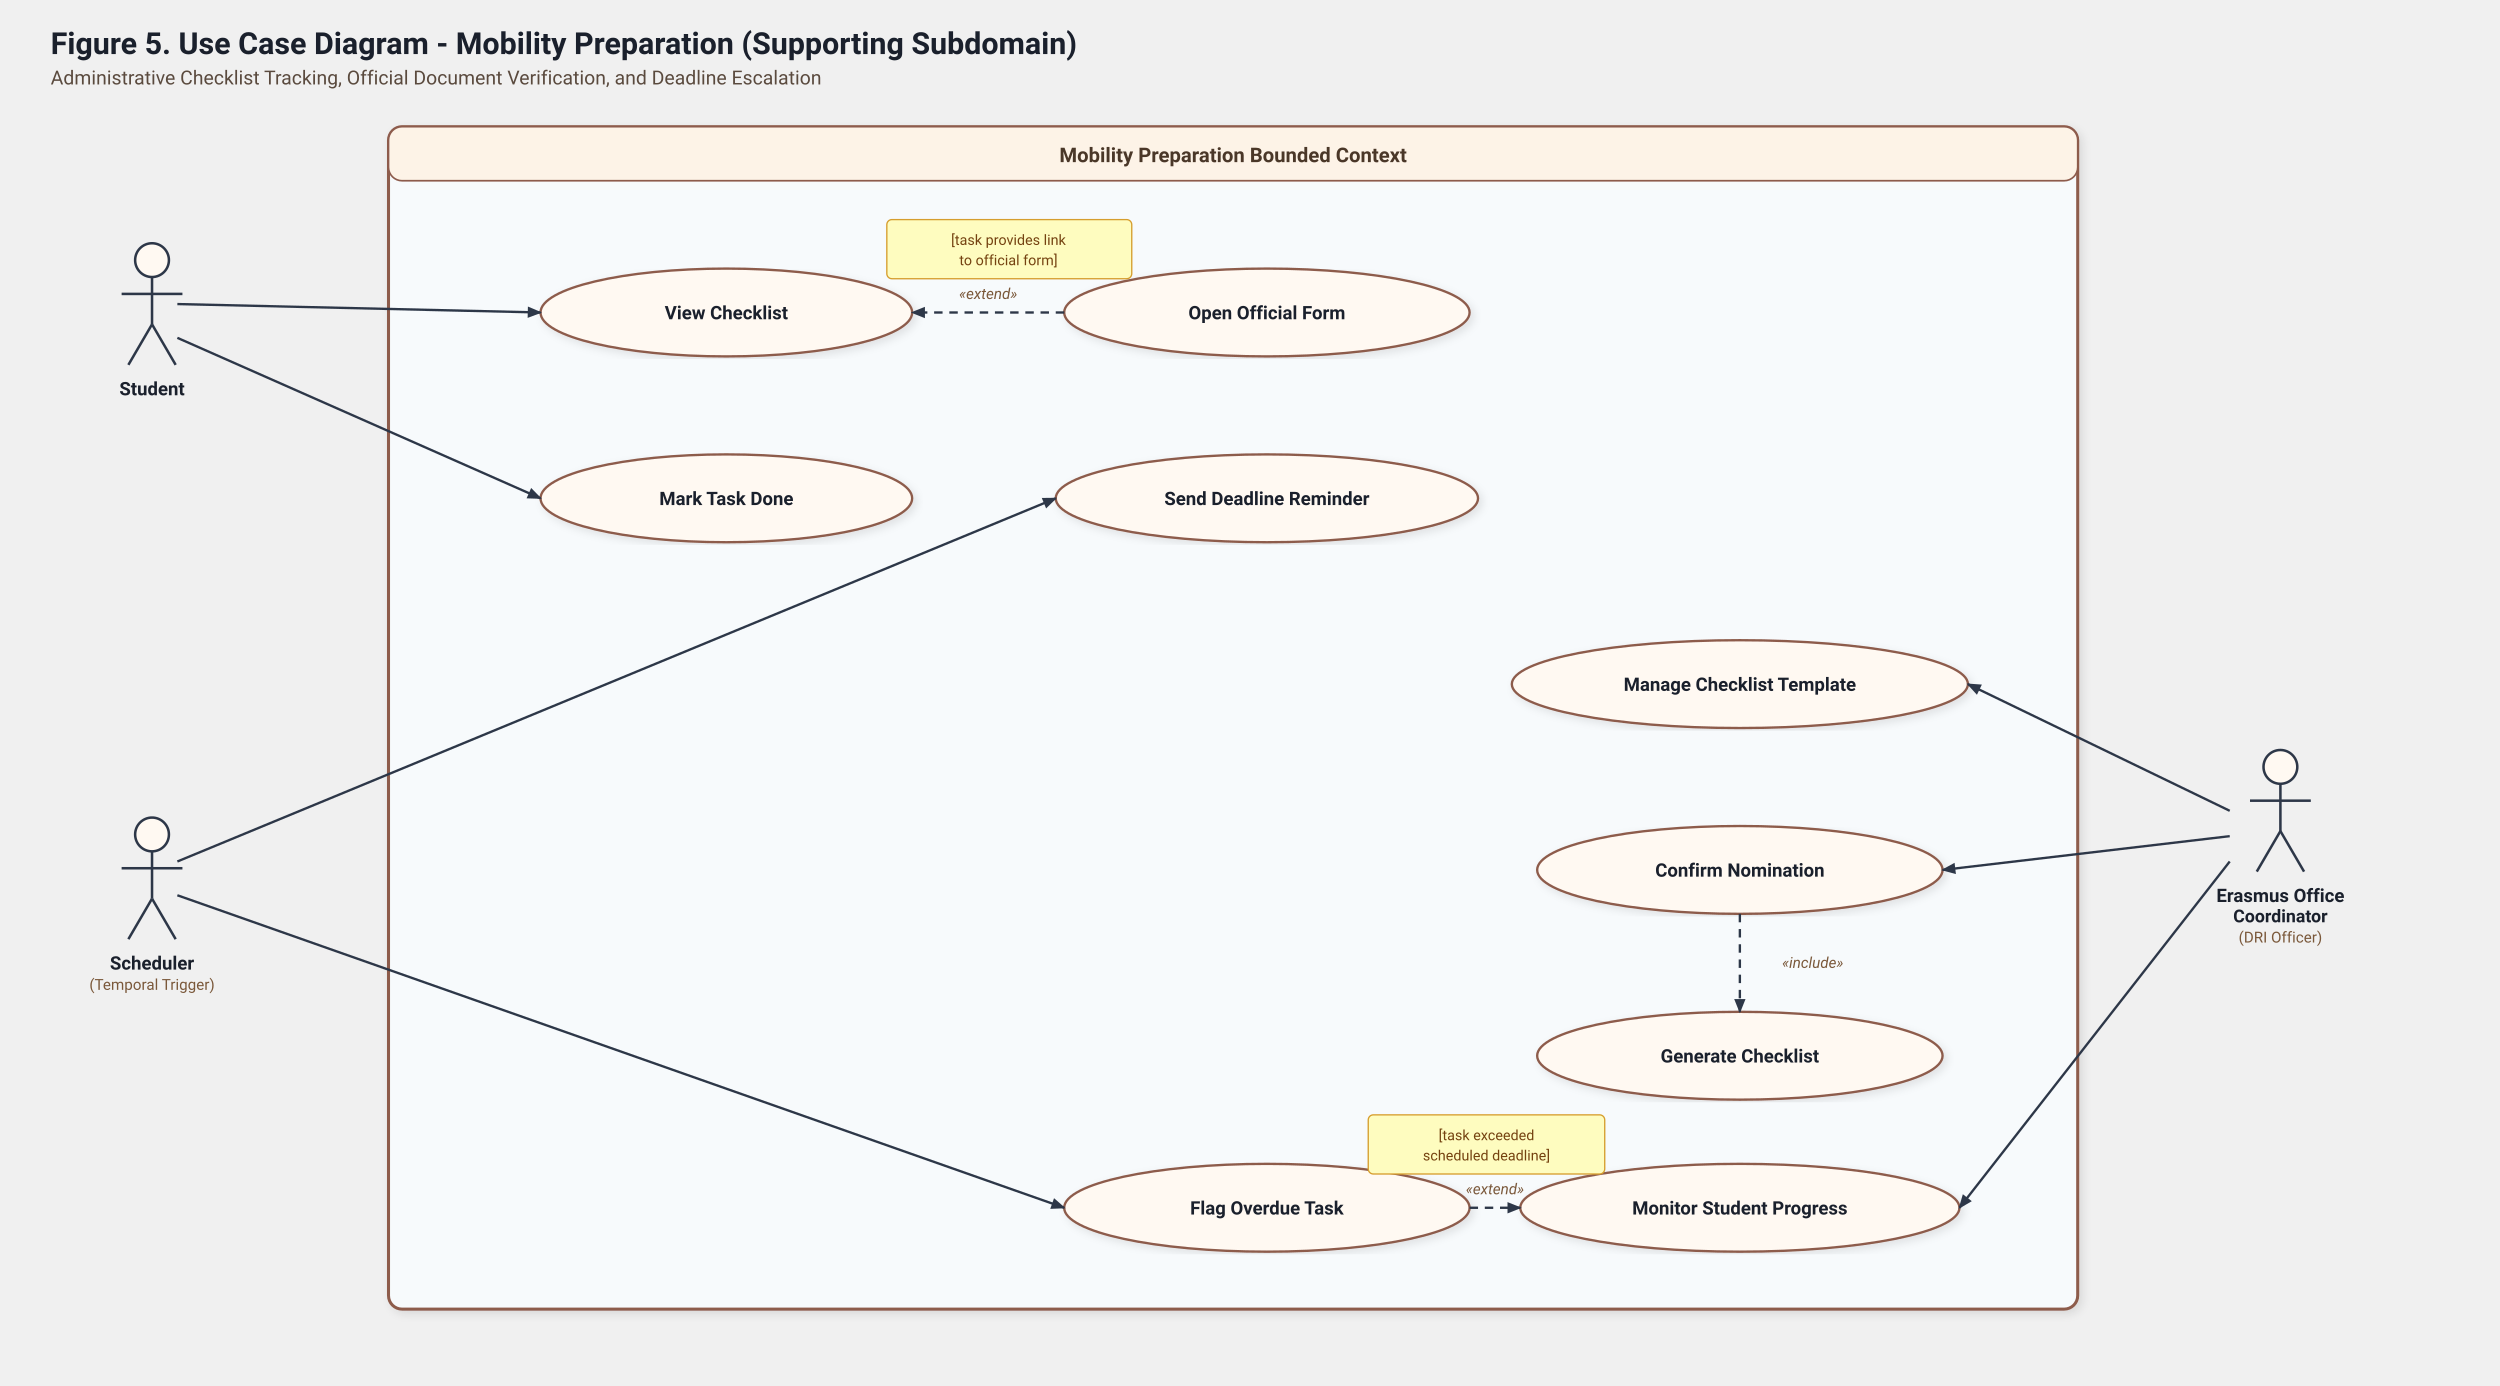
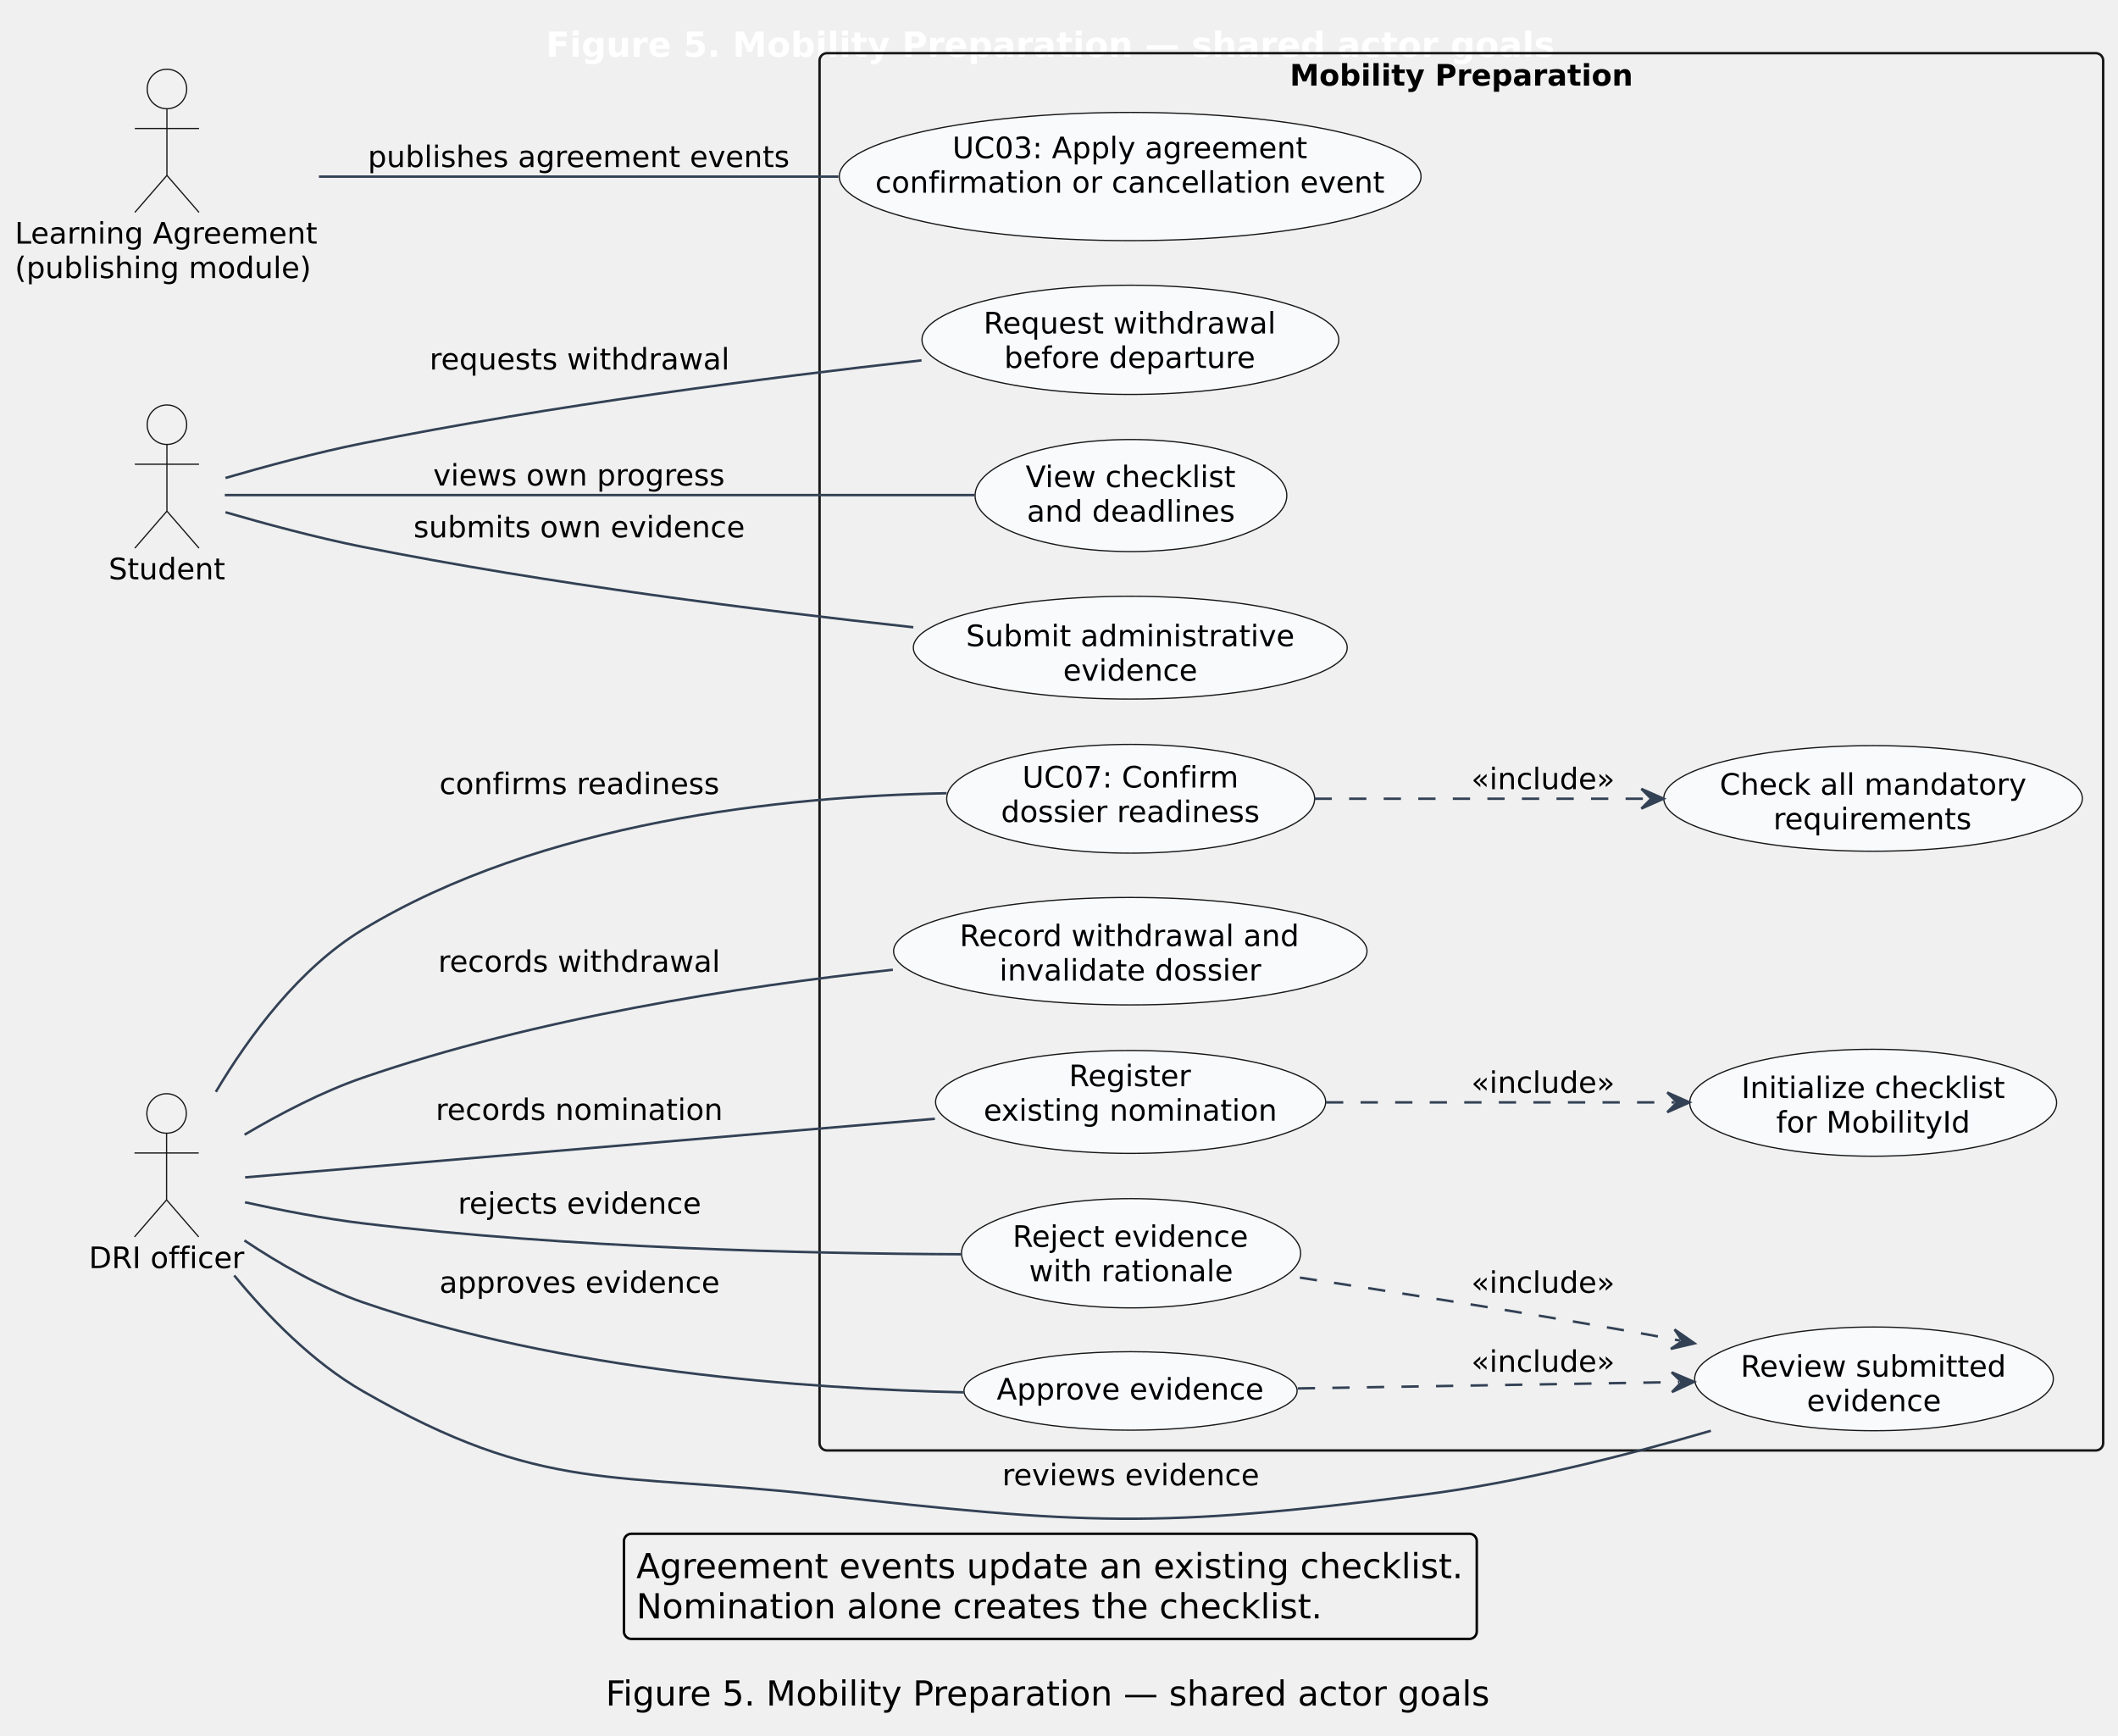
- <svg xmlns="http://www.w3.org/2000/svg" viewBox="0 0 1480 820" width="100%" height="100%" style="background-color: #FBF8F1; font-family: -apple-system, BlinkMacSystemFont, 'Segoe UI', Roboto, Helvetica, Arial, sans-serif;">
-   <defs>
-     <marker id="arrow" viewBox="0 0 10 10" refX="9" refY="5" markerWidth="6" markerHeight="6" orient="auto-start-reverse">
-       <path d="M 0 1 L 10 5 L 0 9 z" fill="#2D3748" />
-     </marker>
-     <filter id="shadow" x="-3%" y="-3%" width="106%" height="106%">
-       <feDropShadow dx="2" dy="2" stdDeviation="2.5" flood-opacity="0.10" />
-     </filter>
-   </defs>
-   <text x="30" y="32" font-size="18" font-weight="bold" fill="#1A202C">Figure 5. Use Case Diagram - Mobility Preparation (Supporting Subdomain)</text>
-   <text x="30" y="50" font-size="11.5" fill="#5A4A3E">Administrative Checklist Tracking, Official Document Verification, and Deadline Escalation</text>
-   <g transform="translate(230, 75)">
-     <rect x="0" y="0" width="1000" height="700" rx="8" fill="#F7FAFC" stroke="#8D5B4C" stroke-width="1.8" filter="url(#shadow)" />
-     <rect x="0" y="0" width="1000" height="32" rx="8" fill="#FDF3E7" stroke="#8D5B4C" stroke-width="1" />
-     <text x="500" y="21" text-anchor="middle" font-size="12" font-weight="bold" fill="#4A3728">Mobility Preparation Bounded Context</text>
-     <ellipse cx="200" cy="110" rx="110" ry="26" fill="#FFF9F2" stroke="#8D5B4C" stroke-width="1.4" filter="url(#shadow)" />
-     <text x="200" y="114" text-anchor="middle" font-size="11" font-weight="600" fill="#1A202C">View Checklist</text>
-     <ellipse cx="200" cy="220" rx="110" ry="26" fill="#FFF9F2" stroke="#8D5B4C" stroke-width="1.4" filter="url(#shadow)" />
-     <text x="200" y="224" text-anchor="middle" font-size="11" font-weight="600" fill="#1A202C">Mark Task Done</text>
-     <ellipse cx="520" cy="110" rx="120" ry="26" fill="#FFF9F2" stroke="#8D5B4C" stroke-width="1.4" filter="url(#shadow)" />
-     <text x="520" y="114" text-anchor="middle" font-size="11" font-weight="600" fill="#1A202C">Open Official Form</text>
-     <ellipse cx="520" cy="220" rx="125" ry="26" fill="#FFF9F2" stroke="#8D5B4C" stroke-width="1.4" filter="url(#shadow)" />
-     <text x="520" y="224" text-anchor="middle" font-size="11" font-weight="600" fill="#1A202C">Send Deadline Reminder</text>
-     <ellipse cx="800" cy="330" rx="135" ry="26" fill="#FFF9F2" stroke="#8D5B4C" stroke-width="1.4" filter="url(#shadow)" />
-     <text x="800" y="334" text-anchor="middle" font-size="11" font-weight="600" fill="#1A202C">Manage Checklist Template</text>
-     <ellipse cx="800" cy="440" rx="120" ry="26" fill="#FFF9F2" stroke="#8D5B4C" stroke-width="1.4" filter="url(#shadow)" />
-     <text x="800" y="444" text-anchor="middle" font-size="11" font-weight="600" fill="#1A202C">Confirm Nomination</text>
-     <ellipse cx="800" cy="550" rx="120" ry="26" fill="#FFF9F2" stroke="#8D5B4C" stroke-width="1.4" filter="url(#shadow)" />
-     <text x="800" y="554" text-anchor="middle" font-size="11" font-weight="600" fill="#1A202C">Generate Checklist</text>
-     <ellipse cx="800" cy="640" rx="130" ry="26" fill="#FFF9F2" stroke="#8D5B4C" stroke-width="1.4" filter="url(#shadow)" />
-     <text x="800" y="644" text-anchor="middle" font-size="11" font-weight="600" fill="#1A202C">Monitor Student Progress</text>
-     <ellipse cx="520" cy="640" rx="120" ry="26" fill="#FFF9F2" stroke="#8D5B4C" stroke-width="1.4" filter="url(#shadow)" />
-     <text x="520" y="644" text-anchor="middle" font-size="11" font-weight="600" fill="#1A202C">Flag Overdue Task</text>
-     <line x1="400" y1="110" x2="310" y2="110" stroke="#2D3748" stroke-width="1.4" stroke-dasharray="5,4" marker-end="url(#arrow)" />
-     <text x="355" y="102" text-anchor="middle" font-size="9" font-style="italic" fill="#7A583A">«extend»</text>
-     <rect x="295" y="55" width="145" height="35" rx="3" fill="#FEFCBF" stroke="#D69E2E" stroke-width="0.8" />
-     <text x="367" y="70" text-anchor="middle" font-size="8.5" fill="#744210">[task provides link</text>
-     <text x="367" y="82" text-anchor="middle" font-size="8.5" fill="#744210">to official form]</text>
-     <line x1="800" y1="466" x2="800" y2="524" stroke="#2D3748" stroke-width="1.4" stroke-dasharray="5,4" marker-end="url(#arrow)" />
-     <text x="825" y="498" font-size="9" font-style="italic" fill="#7A583A">«include»</text>
-     <line x1="640" y1="640" x2="670" y2="640" stroke="#2D3748" stroke-width="1.4" stroke-dasharray="5,4" marker-end="url(#arrow)" />
-     <text x="655" y="632" text-anchor="middle" font-size="9" font-style="italic" fill="#7A583A">«extend»</text>
-     <rect x="580" y="585" width="140" height="35" rx="3" fill="#FEFCBF" stroke="#D69E2E" stroke-width="0.8" />
-     <text x="650" y="600" text-anchor="middle" font-size="8.5" fill="#744210">[task exceeded</text>
-     <text x="650" y="612" text-anchor="middle" font-size="8.5" fill="#744210">scheduled deadline]</text>
+ <svg xmlns="http://www.w3.org/2000/svg" contentStyleType="text/css" data-diagram-type="DESCRIPTION" height="703px" preserveAspectRatio="none" style="width:858px;height:703px;background:#FFFFFF;" version="1.1" viewBox="0 0 858 703" width="858px" zoomAndPan="magnify">
+   <defs />
+   <g>
+     <g class="title" data-source-line="1">
+       <text fill="#FFFFFF" font-family="DejaVu Sans" font-size="14" font-weight="bold" lengthAdjust="spacing" textLength="408.618" x="221.191" y="22.995">Figure 5. Mobility Preparation — shared actor goals</text>
+     </g>
+     <g class="cluster" data-qualified-name="Mobility Preparation" data-source-line="18" id="ent0005">
+       <rect fill="none" height="566" rx="3" ry="3" style="stroke:#181818;stroke-width:1;" width="520" x="332" y="21.543" />
+       <text fill="#000000" font-family="DejaVu Sans" font-size="12" font-weight="bold" lengthAdjust="spacing" textLength="139.043" x="522.479" y="34.681">Mobility Preparation</text>
+     </g>
+     <g class="entity" data-qualified-name="S" data-source-line="15" id="ent0002">
+       <ellipse cx="67.619" cy="172.043" fill="#F1F1F1" rx="8" ry="8" style="stroke:#181818;stroke-width:0.5;" />
+       <path d="M67.619,180.043 L67.619,207.043 M54.619,188.043 L80.619,188.043 M67.619,207.043 L54.619,222.043 M67.619,207.043 L80.619,222.043" fill="none" style="stroke:#181818;stroke-width:0.5;" />
+       <text fill="#000000" font-family="DejaVu Sans" font-size="12" lengthAdjust="spacing" textLength="47.238" x="44" y="234.681">Student</text>
+     </g>
+     <g class="entity" data-qualified-name="D" data-source-line="16" id="ent0003">
+       <ellipse cx="67.485" cy="451.043" fill="#F1F1F1" rx="8" ry="8" style="stroke:#181818;stroke-width:0.5;" />
+       <path d="M67.485,459.043 L67.485,486.043 M54.485,467.043 L80.485,467.043 M67.485,486.043 L54.485,501.043 M67.485,486.043 L80.485,501.043" fill="none" style="stroke:#181818;stroke-width:0.5;" />
+       <text fill="#000000" font-family="DejaVu Sans" font-size="12" lengthAdjust="spacing" textLength="62.971" x="36" y="513.682">DRI officer</text>
+     </g>
+     <g class="entity" data-qualified-name="LA" data-source-line="17" id="ent0004">
+       <ellipse cx="67.62" cy="36.043" fill="#F1F1F1" rx="8" ry="8" style="stroke:#181818;stroke-width:0.5;" />
+       <path d="M67.62,44.043 L67.62,71.043 M54.62,52.043 L80.62,52.043 M67.62,71.043 L54.62,86.043 M67.62,71.043 L80.62,86.043" fill="none" style="stroke:#181818;stroke-width:0.5;" />
+       <text fill="#000000" font-family="DejaVu Sans" font-size="12" lengthAdjust="spacing" textLength="123.24" x="6" y="98.681">Learning Agreement</text>
+       <text fill="#000000" font-family="DejaVu Sans" font-size="12" lengthAdjust="spacing" textLength="120.07" x="6" y="112.65">(publishing module)</text>
+     </g>
+     <g class="entity" data-qualified-name="Mobility Preparation.Nominate" data-source-line="19" id="ent0006">
+       <ellipse cx="458.014" cy="446.379" fill="#F8FAFC" rx="79.014" ry="20.836" style="stroke:#181818;stroke-width:0.5;" />
+       <text fill="#000000" font-family="DejaVu Sans" font-size="12" lengthAdjust="spacing" textLength="49.945" x="433.042" y="440.002">Register</text>
+       <text fill="#000000" font-family="DejaVu Sans" font-size="12" lengthAdjust="spacing" textLength="119.062" x="398.483" y="453.97">existing nomination</text>
+     </g>
+     <g class="entity" data-qualified-name="Mobility Preparation.Init" data-source-line="20" id="ent0007">
+       <ellipse cx="758.818" cy="446.7" fill="#F8FAFC" rx="74.318" ry="21.657" style="stroke:#181818;stroke-width:0.5;" />
+       <text fill="#000000" font-family="DejaVu Sans" font-size="12" lengthAdjust="spacing" textLength="106.793" x="705.422" y="444.801">Initialize checklist</text>
+       <text fill="#000000" font-family="DejaVu Sans" font-size="12" lengthAdjust="spacing" textLength="78.592" x="719.523" y="458.77">for MobilityId</text>
+     </g>
+     <g class="entity" data-qualified-name="Mobility Preparation.View" data-source-line="21" id="ent0008">
+       <ellipse cx="458.142" cy="200.738" fill="#F8FAFC" rx="63.142" ry="22.695" style="stroke:#181818;stroke-width:0.5;" />
+       <text fill="#000000" font-family="DejaVu Sans" font-size="12" lengthAdjust="spacing" textLength="85.312" x="415.486" y="197.323">View checklist</text>
+       <text fill="#000000" font-family="DejaVu Sans" font-size="12" lengthAdjust="spacing" textLength="84.269" x="416.007" y="211.291">and deadlines</text>
+     </g>
+     <g class="entity" data-qualified-name="Mobility Preparation.Upload" data-source-line="22" id="ent0009">
+       <ellipse cx="457.875" cy="262.36" fill="#F8FAFC" rx="87.875" ry="20.817" style="stroke:#181818;stroke-width:0.5;" />
+       <text fill="#000000" font-family="DejaVu Sans" font-size="12" lengthAdjust="spacing" textLength="133.084" x="391.333" y="261.769">Submit administrative</text>
+       <text fill="#000000" font-family="DejaVu Sans" font-size="12" lengthAdjust="spacing" textLength="54.404" x="430.673" y="275.737">evidence</text>
+     </g>
+     <g class="entity" data-qualified-name="Mobility Preparation.Verify" data-source-line="23" id="ent0010">
+       <ellipse cx="759.155" cy="558.549" fill="#F8FAFC" rx="72.656" ry="21.006" style="stroke:#181818;stroke-width:0.5;" />
+       <text fill="#000000" font-family="DejaVu Sans" font-size="12" lengthAdjust="spacing" textLength="108.076" x="705.117" y="557.656">Review submitted</text>
+       <text fill="#000000" font-family="DejaVu Sans" font-size="12" lengthAdjust="spacing" textLength="54.404" x="731.953" y="571.625">evidence</text>
+     </g>
+     <g class="entity" data-qualified-name="Mobility Preparation.Approve" data-source-line="24" id="ent0011">
+       <ellipse cx="457.985" cy="563.44" fill="#F8FAFC" rx="67.485" ry="15.897" style="stroke:#181818;stroke-width:0.5;" />
+       <text fill="#000000" font-family="DejaVu Sans" font-size="12" lengthAdjust="spacing" textLength="108.422" x="403.774" y="566.924">Approve evidence</text>
+     </g>
+     <g class="entity" data-qualified-name="Mobility Preparation.Reject" data-source-line="25" id="ent0012">
+       <ellipse cx="458.195" cy="507.669" fill="#F8FAFC" rx="68.695" ry="22.127" style="stroke:#181818;stroke-width:0.5;" />
+       <text fill="#000000" font-family="DejaVu Sans" font-size="12" lengthAdjust="spacing" textLength="95.959" x="410.216" y="505.073">Reject evidence</text>
+       <text fill="#000000" font-family="DejaVu Sans" font-size="12" lengthAdjust="spacing" textLength="82.617" x="416.887" y="519.042">with rationale</text>
+     </g>
+     <g class="entity" data-qualified-name="Mobility Preparation.Sync" data-source-line="26" id="ent0013">
+       <ellipse cx="457.831" cy="71.509" fill="#F8FAFC" rx="117.831" ry="25.966" style="stroke:#181818;stroke-width:0.5;" />
+       <text fill="#000000" font-family="DejaVu Sans" font-size="12" lengthAdjust="spacing" textLength="144.035" x="385.813" y="64.09">UC03: Apply agreement</text>
+       <text fill="#000000" font-family="DejaVu Sans" font-size="12" lengthAdjust="spacing" textLength="206.508" x="354.577" y="78.058">confirmation or cancellation event</text>
+     </g>
+     <g class="entity" data-qualified-name="Mobility Preparation.Ready" data-source-line="27" id="ent0014">
+       <ellipse cx="458.032" cy="323.568" fill="#F8FAFC" rx="74.532" ry="22.025" style="stroke:#181818;stroke-width:0.5;" />
+       <text fill="#000000" font-family="DejaVu Sans" font-size="12" lengthAdjust="spacing" textLength="87.797" x="414.133" y="319.015">UC07: Confirm</text>
+       <text fill="#000000" font-family="DejaVu Sans" font-size="12" lengthAdjust="spacing" textLength="105.041" x="405.511" y="332.984">dossier readiness</text>
+     </g>
+     <g class="entity" data-qualified-name="Mobility Preparation.Gate" data-source-line="28" id="ent0015">
+       <ellipse cx="758.778" cy="323.428" fill="#F8FAFC" rx="84.778" ry="21.385" style="stroke:#181818;stroke-width:0.5;" />
+       <text fill="#000000" font-family="DejaVu Sans" font-size="12" lengthAdjust="spacing" textLength="124.266" x="696.645" y="321.943">Check all mandatory</text>
+       <text fill="#000000" font-family="DejaVu Sans" font-size="12" lengthAdjust="spacing" textLength="80.824" x="718.366" y="335.912">requirements</text>
+     </g>
+     <g class="entity" data-qualified-name="Mobility Preparation.Withdraw" data-source-line="29" id="ent0016">
+       <ellipse cx="457.916" cy="137.663" fill="#F8FAFC" rx="84.416" ry="22.12" style="stroke:#181818;stroke-width:0.5;" />
+       <text fill="#000000" font-family="DejaVu Sans" font-size="12" lengthAdjust="spacing" textLength="118.963" x="398.434" y="135.076">Request withdrawal</text>
+       <text fill="#000000" font-family="DejaVu Sans" font-size="12" lengthAdjust="spacing" textLength="102.228" x="406.801" y="149.045">before departure</text>
+     </g>
+     <g class="entity" data-qualified-name="Mobility Preparation.Cancel" data-source-line="30" id="ent0017">
+       <ellipse cx="457.882" cy="385.308" fill="#F8FAFC" rx="95.882" ry="21.765" style="stroke:#181818;stroke-width:0.5;" />
+       <text fill="#000000" font-family="DejaVu Sans" font-size="12" lengthAdjust="spacing" textLength="138.281" x="388.742" y="383.247">Record withdrawal and</text>
+       <text fill="#000000" font-family="DejaVu Sans" font-size="12" lengthAdjust="spacing" textLength="106.049" x="404.858" y="397.215">invalidate dossier</text>
+     </g>
+     <g class="link" data-entity-1="ent0002" data-entity-2="ent0008" data-link-type="association" id="lnk18">
+       <path d="M91.067,200.543 C149.367,200.543 306.594,200.543 394.81,200.543" fill="none" style="stroke:#334155;stroke-width:1;" />
+       <text fill="#000000" font-family="DejaVu Sans" font-size="12" lengthAdjust="spacing" textLength="118.606" x="175.5" y="196.681">views own progress</text>
+     </g>
+     <g class="link" data-entity-1="ent0002" data-entity-2="ent0009" data-link-type="association" id="lnk19">
+       <path d="M91.329,207.492 C106.895,212.021 128.044,217.77 147,221.543 C221.675,236.404 307.572,247.287 369.982,254.091" fill="none" style="stroke:#334155;stroke-width:1;" />
+       <text fill="#000000" font-family="DejaVu Sans" font-size="12" lengthAdjust="spacing" textLength="134.25" x="167.5" y="217.681">submits own evidence</text>
+     </g>
+     <g class="link" data-entity-1="ent0002" data-entity-2="ent0016" data-link-type="association" id="lnk20">
+       <path d="M91.333,193.613 C106.901,189.092 128.05,183.345 147,179.543 C223.014,164.29 310.645,152.988 373.302,145.974" fill="none" style="stroke:#334155;stroke-width:1;" />
+       <text fill="#000000" font-family="DejaVu Sans" font-size="12" lengthAdjust="spacing" textLength="121.811" x="174" y="149.681">requests withdrawal</text>
+     </g>
+     <g class="link" data-entity-1="ent0003" data-entity-2="ent0006" data-link-type="association" id="lnk21">
+       <path d="M99.31,476.926 C159.163,471.842 292.804,460.49 378.712,453.193" fill="none" style="stroke:#334155;stroke-width:1;" />
+       <text fill="#000000" font-family="DejaVu Sans" font-size="12" lengthAdjust="spacing" textLength="116.789" x="176.5" y="453.682">records nomination</text>
+     </g>
+     <g class="link" data-entity-1="ent0003" data-entity-2="ent0010" data-link-type="association" id="lnk22">
+       <path d="M94.885,516.658 C108.611,533.369 126.748,551.914 147,563.543 C220.118,605.528 248.21,596.151 332,605.543 C439.77,617.622 468.42,619.21 576,605.543 C615.496,600.525 658.682,589.616 693.07,579.57" fill="none" style="stroke:#334155;stroke-width:1;" />
+       <text fill="#000000" font-family="DejaVu Sans" font-size="12" lengthAdjust="spacing" textLength="104.42" x="406" y="601.682">reviews evidence</text>
+     </g>
+     <g class="link" data-entity-1="ent0003" data-entity-2="ent0011" data-link-type="association" id="lnk23">
+       <path d="M99.017,502.481 C112.947,511.791 130.087,521.708 147,527.543 C227.669,555.373 326.417,562.586 390.463,564.016" fill="none" style="stroke:#334155;stroke-width:1;" />
+       <text fill="#000000" font-family="DejaVu Sans" font-size="12" lengthAdjust="spacing" textLength="113.818" x="178" y="523.682">approves evidence</text>
+     </g>
+     <g class="link" data-entity-1="ent0003" data-entity-2="ent0012" data-link-type="association" id="lnk24">
+       <path d="M99.257,487.017 C113.666,490.207 131.12,493.63 147,495.543 C230.017,505.543 326.354,507.827 389.324,508.077" fill="none" style="stroke:#334155;stroke-width:1;" />
+       <text fill="#000000" font-family="DejaVu Sans" font-size="12" lengthAdjust="spacing" textLength="98.807" x="185.5" y="491.682">rejects evidence</text>
+     </g>
+     <g class="link" data-entity-1="ent0003" data-entity-2="ent0014" data-link-type="association" id="lnk25">
+       <path d="M87.433,442.293 C100.929,419.637 121.228,392.147 147,376.543 C219.16,332.85 317.133,322.591 383.478,321.325" fill="none" style="stroke:#334155;stroke-width:1;" />
+       <text fill="#000000" font-family="DejaVu Sans" font-size="12" lengthAdjust="spacing" textLength="113.906" x="178" y="321.682">confirms readiness</text>
+     </g>
+     <g class="link" data-entity-1="ent0003" data-entity-2="ent0017" data-link-type="association" id="lnk26">
+       <path d="M99.079,459.64 C113.16,451.317 130.4,442.268 147,436.543 C216.739,412.492 299.317,399.619 361.702,392.826" fill="none" style="stroke:#334155;stroke-width:1;" />
+       <text fill="#000000" font-family="DejaVu Sans" font-size="12" lengthAdjust="spacing" textLength="114.738" x="177.5" y="393.682">records withdrawal</text>
+     </g>
+     <g class="link" data-entity-1="ent0004" data-entity-2="ent0013" data-link-type="association" id="lnk27">
+       <path d="M129.203,71.543 C185.33,71.543 270.287,71.543 339.647,71.543" fill="none" style="stroke:#334155;stroke-width:1;" />
+       <text fill="#000000" font-family="DejaVu Sans" font-size="12" lengthAdjust="spacing" textLength="171.111" x="149" y="67.681">publishes agreement events</text>
+     </g>
+     <g class="link" data-entity-1="ent0006" data-entity-2="ent0007" data-link-type="dependency" id="lnk28">
+       <polygon fill="#334155" points="684.401,446.543,675.401,442.543,679.401,446.543,675.401,450.543,684.401,446.543" style="stroke:#334155;stroke-width:1;" />
+       <path d="M537.168,446.543 C582.675,446.543 633.699,446.543 678.401,446.543" fill="none" style="stroke:#334155;stroke-width:1;stroke-dasharray:7,7;" />
+       <text fill="#000000" font-family="DejaVu Sans" font-size="12" lengthAdjust="spacing" textLength="58.16" x="596" y="442.682">«include»</text>
+     </g>
+     <g class="link" data-entity-1="ent0011" data-entity-2="ent0010" data-link-type="dependency" id="lnk29">
+       <polygon fill="#334155" points="686.254,559.743,677.188,555.894,681.254,559.826,677.322,563.893,686.254,559.743" style="stroke:#334155;stroke-width:1;" />
+       <path d="M525.729,562.427 C573.405,561.63 631.48,560.659 680.254,559.843" fill="none" style="stroke:#334155;stroke-width:1;stroke-dasharray:7,7;" />
+       <text fill="#000000" font-family="DejaVu Sans" font-size="12" lengthAdjust="spacing" textLength="58.16" x="596" y="555.682">«include»</text>
+     </g>
+     <g class="link" data-entity-1="ent0012" data-entity-2="ent0010" data-link-type="dependency" id="lnk30">
+       <polygon fill="#334155" points="686.453,544.162,678.363,538.544,681.542,543.224,676.862,546.403,686.453,544.162" style="stroke:#334155;stroke-width:1;" />
+       <path d="M526.574,517.535 C564.647,523.326 613.041,530.954 656,538.543 C665.863,540.285 670.349,541.087 680.559,543.036" fill="none" style="stroke:#334155;stroke-width:1;stroke-dasharray:7,7;" />
+       <text fill="#000000" font-family="DejaVu Sans" font-size="12" lengthAdjust="spacing" textLength="58.16" x="596" y="523.682">«include»</text>
+     </g>
+     <g class="link" data-entity-1="ent0014" data-entity-2="ent0015" data-link-type="dependency" id="lnk31">
+       <polygon fill="#334155" points="673.914,323.543,664.914,319.543,668.914,323.543,664.914,327.543,673.914,323.543" style="stroke:#334155;stroke-width:1;" />
+       <path d="M532.527,323.543 C575.322,323.543 623.431,323.543 667.914,323.543" fill="none" style="stroke:#334155;stroke-width:1;stroke-dasharray:7,7;" />
+       <text fill="#000000" font-family="DejaVu Sans" font-size="12" lengthAdjust="spacing" textLength="58.16" x="596" y="319.682">«include»</text>
+     </g>
+     <g class="legend" data-source-line="46">
+       <rect fill="none" height="42.594" rx="3" ry="3" style="stroke:#000000;stroke-width:1;" width="345.481" x="252.76" y="621.297" />
+       <text fill="#000000" font-family="DejaVu Sans" font-size="14" lengthAdjust="spacing" textLength="335.481" x="257.76" y="639.292">Agreement events update an existing checklist.</text>
+       <text fill="#000000" font-family="DejaVu Sans" font-size="14" lengthAdjust="spacing" textLength="278.175" x="257.76" y="655.589">Nomination alone creates the checklist.</text>
+     </g>
+     <g class="caption" data-source-line="50">
+       <text fill="#000000" font-family="DejaVu Sans" font-size="14" lengthAdjust="spacing" textLength="360.288" x="245.356" y="690.886">Figure 5. Mobility Preparation — shared actor goals</text>
+     </g>
  </g>
-   <g transform="translate(60, 140)">
-     <circle cx="30" cy="14" r="10" fill="#FFF9F2" stroke="#2D3748" stroke-width="1.5" />
-     <line x1="30" y1="24" x2="30" y2="52" stroke="#2D3748" stroke-width="1.5" />
-     <line x1="12" y1="34" x2="48" y2="34" stroke="#2D3748" stroke-width="1.5" />
-     <line x1="30" y1="52" x2="16" y2="76" stroke="#2D3748" stroke-width="1.5" />
-     <line x1="30" y1="52" x2="44" y2="76" stroke="#2D3748" stroke-width="1.5" />
-     <text x="30" y="94" text-anchor="middle" font-size="11" font-weight="bold" fill="#1A202C">Student</text>
-   </g>
-   <g transform="translate(60, 480)">
-     <circle cx="30" cy="14" r="10" fill="#FFF9F2" stroke="#2D3748" stroke-width="1.5" />
-     <line x1="30" y1="24" x2="30" y2="52" stroke="#2D3748" stroke-width="1.5" />
-     <line x1="12" y1="34" x2="48" y2="34" stroke="#2D3748" stroke-width="1.5" />
-     <line x1="30" y1="52" x2="16" y2="76" stroke="#2D3748" stroke-width="1.5" />
-     <line x1="30" y1="52" x2="44" y2="76" stroke="#2D3748" stroke-width="1.5" />
-     <text x="30" y="94" text-anchor="middle" font-size="11" font-weight="bold" fill="#1A202C">Scheduler</text>
-     <text x="30" y="106" text-anchor="middle" font-size="9" fill="#7A583A">(Temporal Trigger)</text>
-   </g>
-   <g transform="translate(1320, 440)">
-     <circle cx="30" cy="14" r="10" fill="#FFF9F2" stroke="#2D3748" stroke-width="1.5" />
-     <line x1="30" y1="24" x2="30" y2="52" stroke="#2D3748" stroke-width="1.5" />
-     <line x1="12" y1="34" x2="48" y2="34" stroke="#2D3748" stroke-width="1.5" />
-     <line x1="30" y1="52" x2="16" y2="76" stroke="#2D3748" stroke-width="1.5" />
-     <line x1="30" y1="52" x2="44" y2="76" stroke="#2D3748" stroke-width="1.5" />
-     <text x="30" y="94" text-anchor="middle" font-size="11" font-weight="bold" fill="#1A202C">Erasmus Office</text>
-     <text x="30" y="106" text-anchor="middle" font-size="10.5" font-weight="bold" fill="#1A202C">Coordinator</text>
-     <text x="30" y="118" text-anchor="middle" font-size="9" fill="#7A583A">(DRI Officer)</text>
-   </g>
-   <line x1="105" y1="180" x2="320" y2="185" stroke="#2D3748" stroke-width="1.4" marker-end="url(#arrow)" />
-   <line x1="105" y1="200" x2="320" y2="295" stroke="#2D3748" stroke-width="1.4" marker-end="url(#arrow)" />
-   <line x1="105" y1="510" x2="625" y2="295" stroke="#2D3748" stroke-width="1.4" marker-end="url(#arrow)" />
-   <line x1="105" y1="530" x2="630" y2="715" stroke="#2D3748" stroke-width="1.4" marker-end="url(#arrow)" />
-   <line x1="1320" y1="480" x2="1165" y2="405" stroke="#2D3748" stroke-width="1.4" marker-end="url(#arrow)" />
-   <line x1="1320" y1="495" x2="1150" y2="515" stroke="#2D3748" stroke-width="1.4" marker-end="url(#arrow)" />
-   <line x1="1320" y1="510" x2="1160" y2="715" stroke="#2D3748" stroke-width="1.4" marker-end="url(#arrow)" />
</svg>
